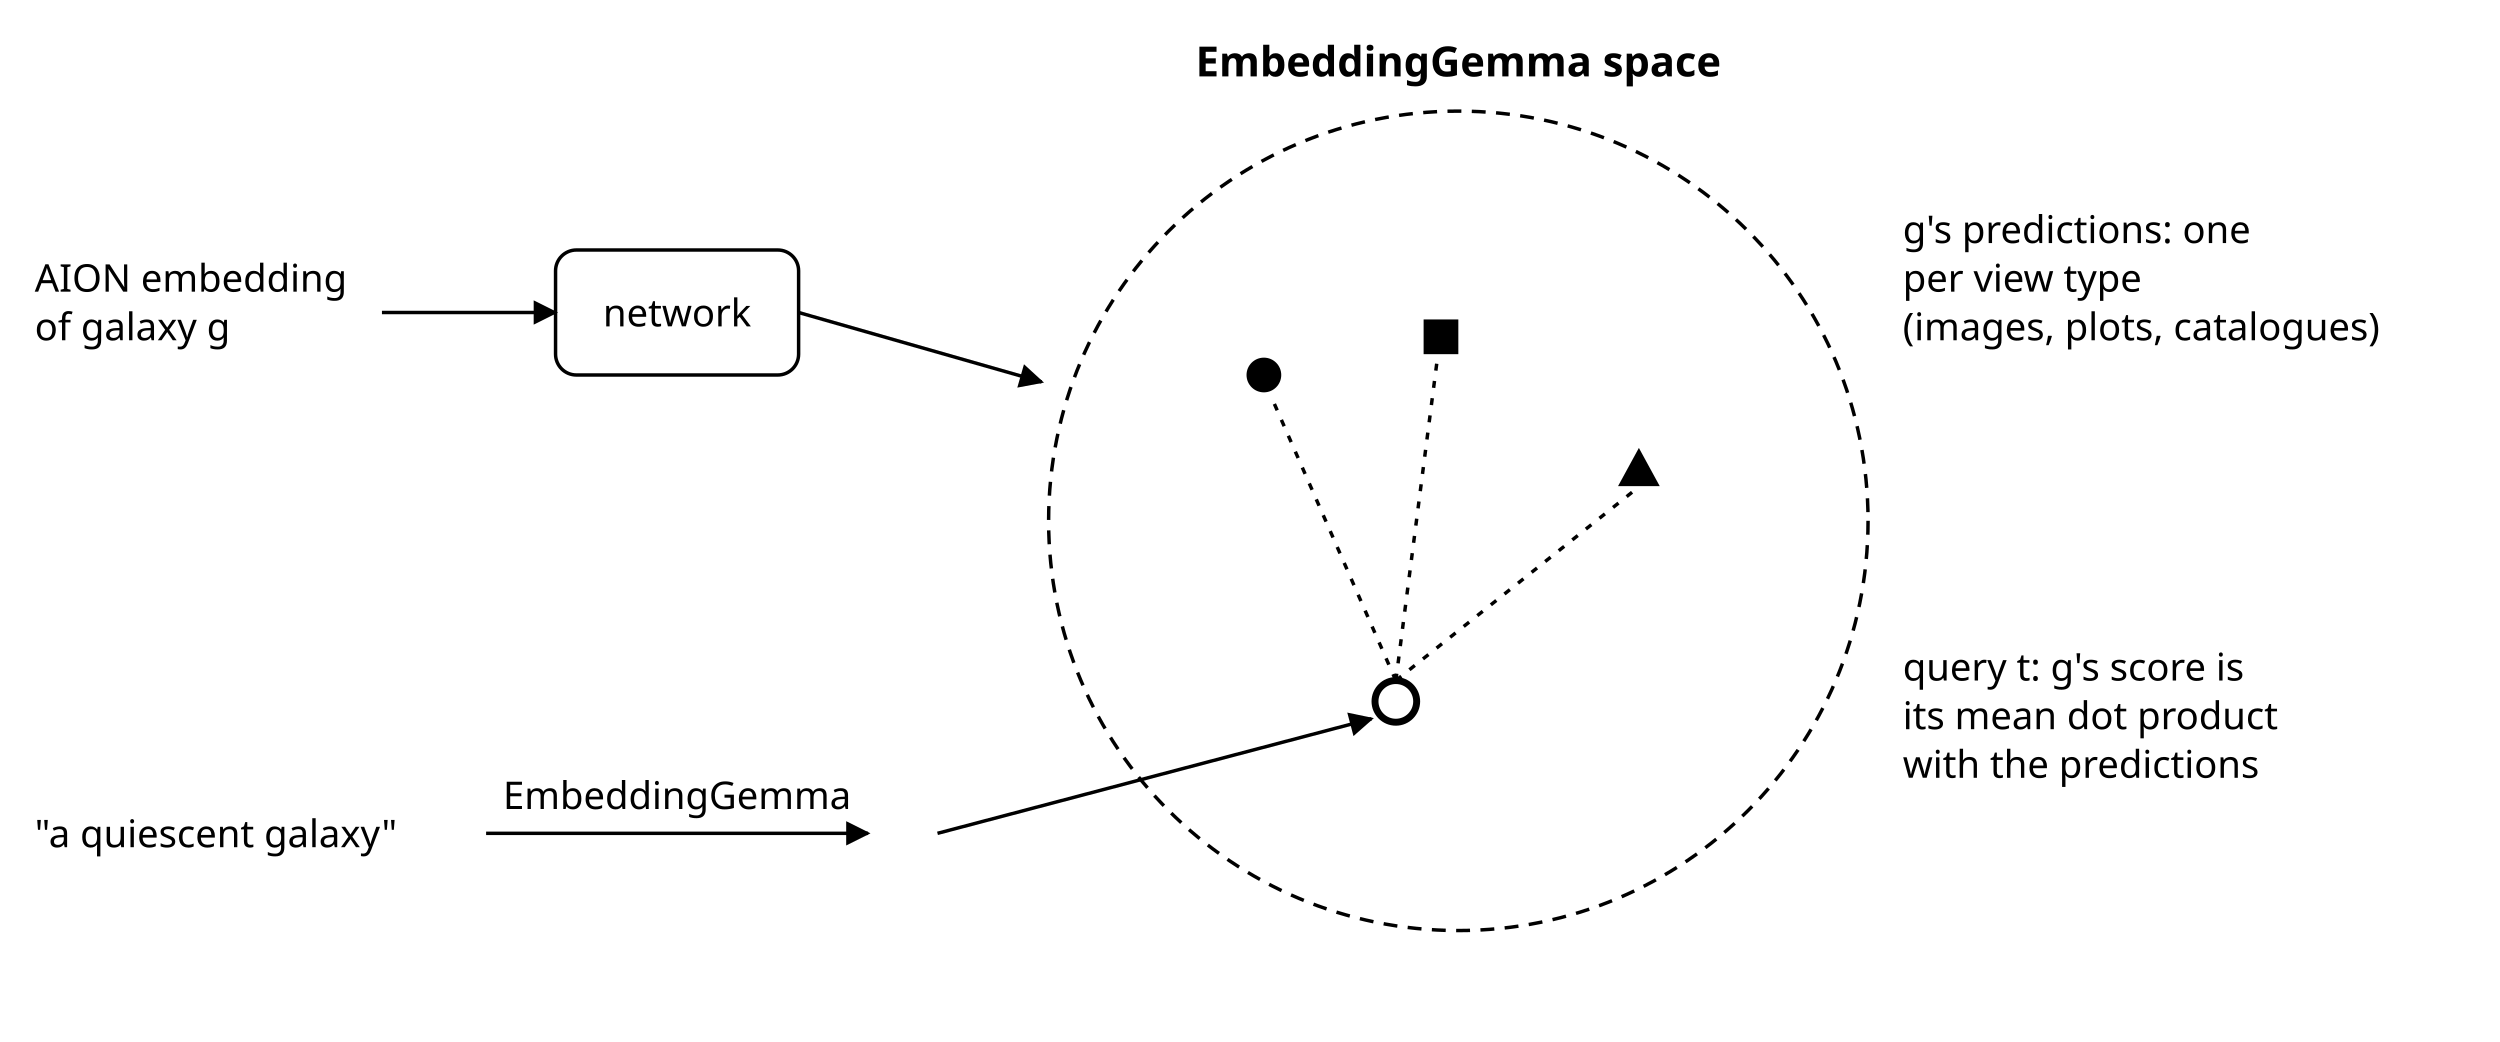
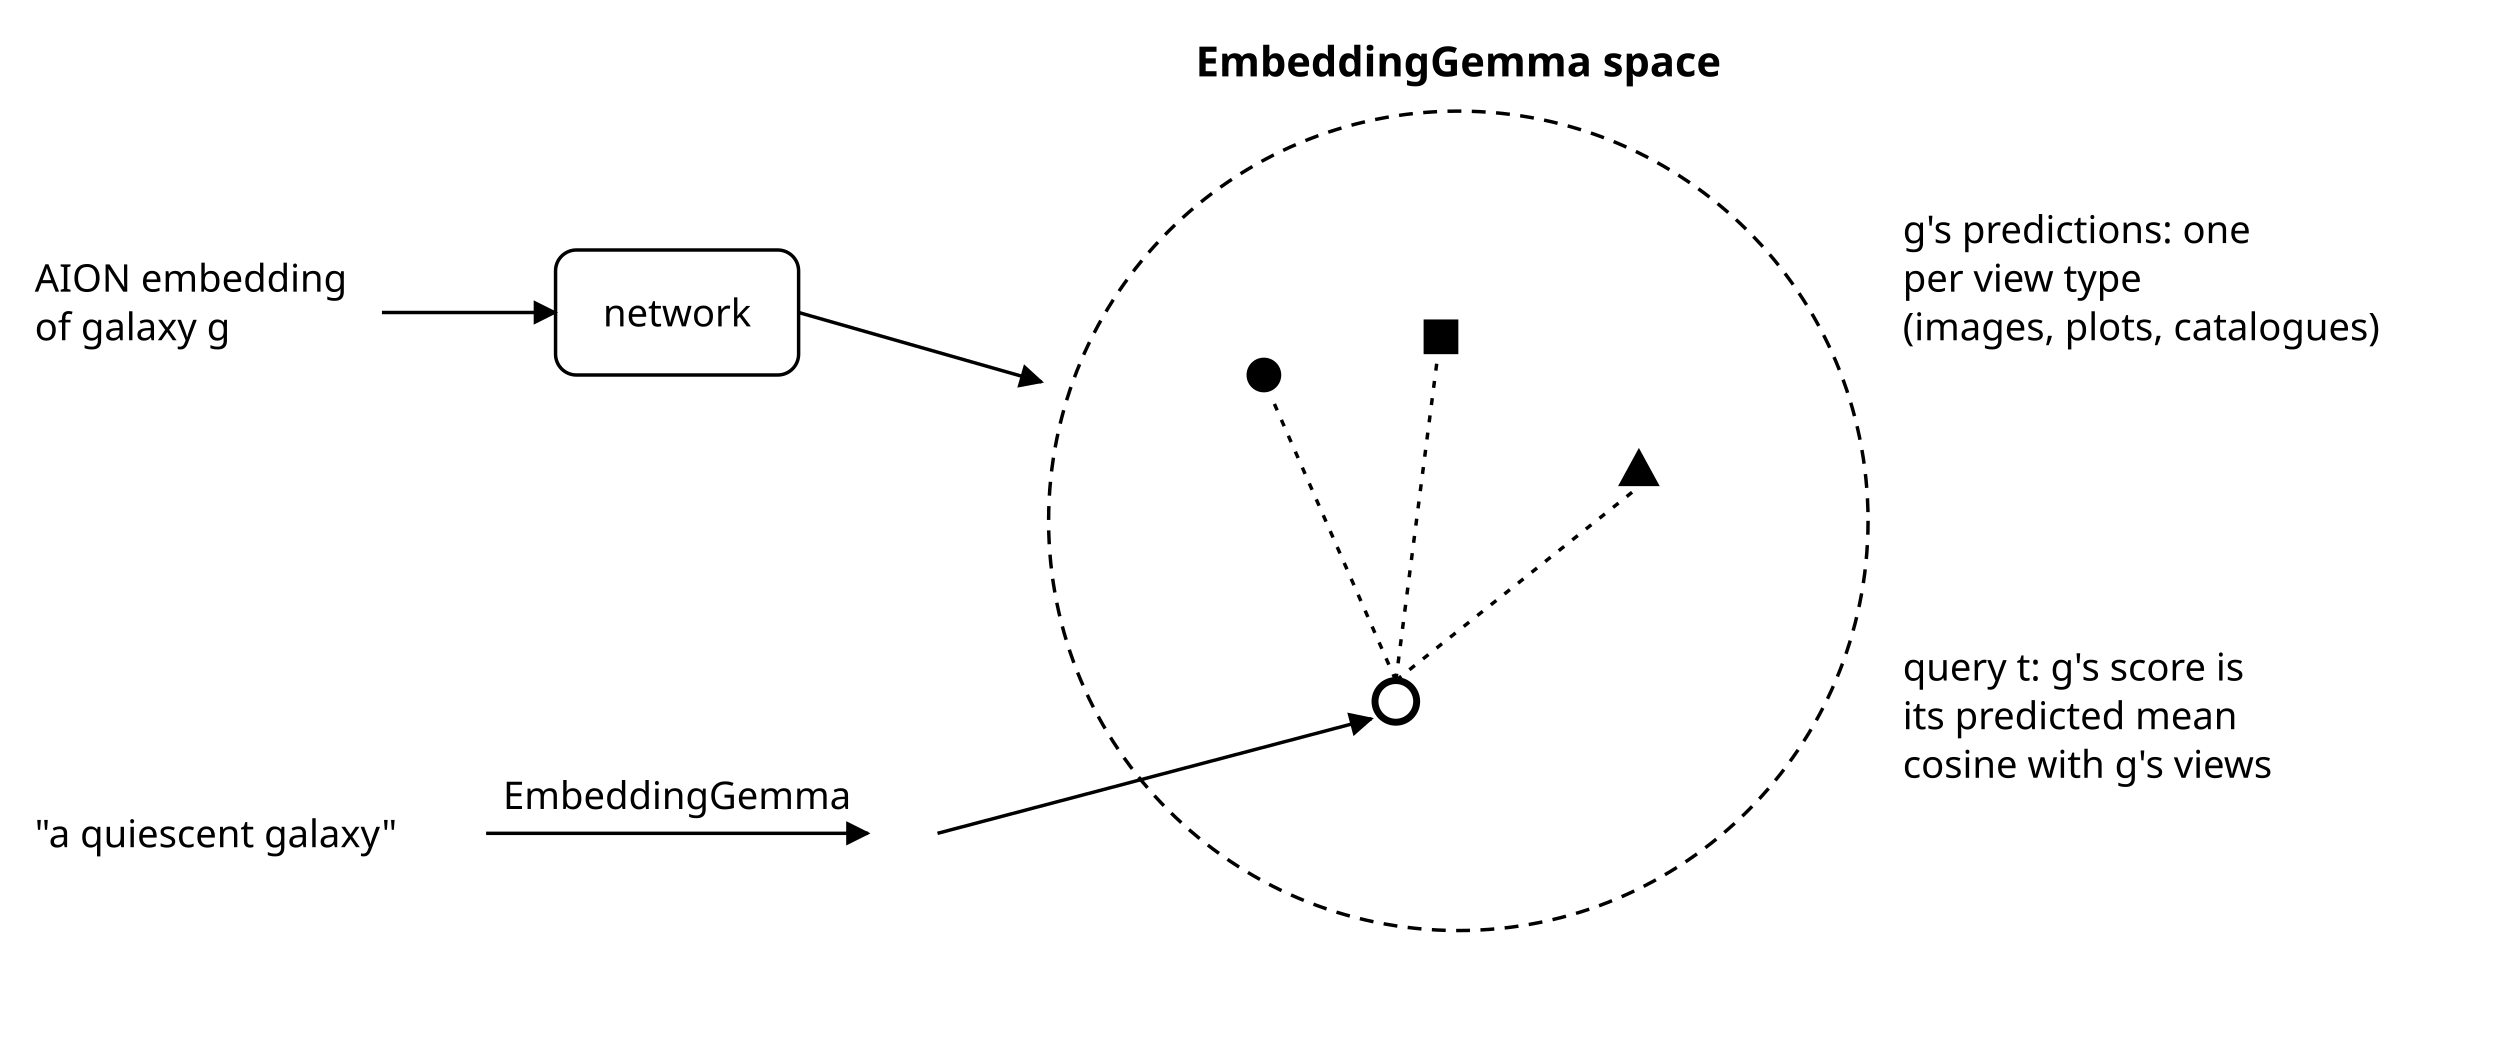
<svg xmlns="http://www.w3.org/2000/svg" viewBox="0 0 720 300" width="100%" role="img" aria-labelledby="text-search-title" font-family="sans-serif" font-size="12" fill="none" stroke="currentColor">
  <defs>
    <marker id="text-search-arrow" viewBox="0 0 10 10" refX="9" refY="5" markerWidth="7" markerHeight="7" orient="auto">
      <path d="M0 0 L10 5 L0 10 z" fill="currentColor" stroke="none" />
    </marker>
  </defs>
  <g fill="currentColor" stroke="none" font-size="11">
    <text x="10" y="84">AION embedding</text>
    <text x="10" y="98">of galaxy g</text>
    <text x="10" y="244">"a quiescent galaxy"</text>
  </g>
  <g marker-end="url(#text-search-arrow)">
    <line x1="110" y1="90" x2="160" y2="90" />
    <line x1="230" y1="90" x2="300" y2="110" />
    <line x1="140" y1="240" x2="250" y2="240" />
    <line x1="270" y1="240" x2="395" y2="207" />
  </g>
  <rect x="160" y="72" width="70" height="36" rx="6" />
  <g fill="currentColor" stroke="none" font-size="11" text-anchor="middle">
    <text x="195" y="94">network</text>
    <text x="195" y="233">EmbeddingGemma</text>
  </g>
  <circle cx="420" cy="150" r="118" stroke-dasharray="4 3" />
  <text x="420" y="22" fill="currentColor" stroke="none" text-anchor="middle" font-weight="bold">EmbeddingGemma space</text>
  <g fill="currentColor" stroke="none">
    <circle cx="364" cy="108" r="5" />
    <rect x="410" y="92" width="10" height="10" />
    <path d="M466 140 l6 -11 l6 11 z" />
    <circle cx="402" cy="202" r="6" fill="none" stroke="currentColor" stroke-width="2" />
  </g>
  <g stroke-dasharray="2 3">
    <line x1="402" y1="196" x2="366" y2="114" />
    <line x1="402" y1="196" x2="414" y2="103" />
    <line x1="402" y1="196" x2="471" y2="141" />
  </g>
  <g fill="currentColor" stroke="none" font-size="11">
    <text x="548" y="70">g's predictions: one</text>
    <text x="548" y="84">per view type</text>
    <text x="548" y="98">(images, plots, catalogues)</text>
    <text x="548" y="196">query t: g's score is</text>
-     <text x="548" y="210">its mean dot product</text>
-     <text x="548" y="224">with the predictions</text>
+     <text x="548" y="210">its predicted mean</text>
+     <text x="548" y="224">cosine with g's views</text>
  </g>
</svg>
